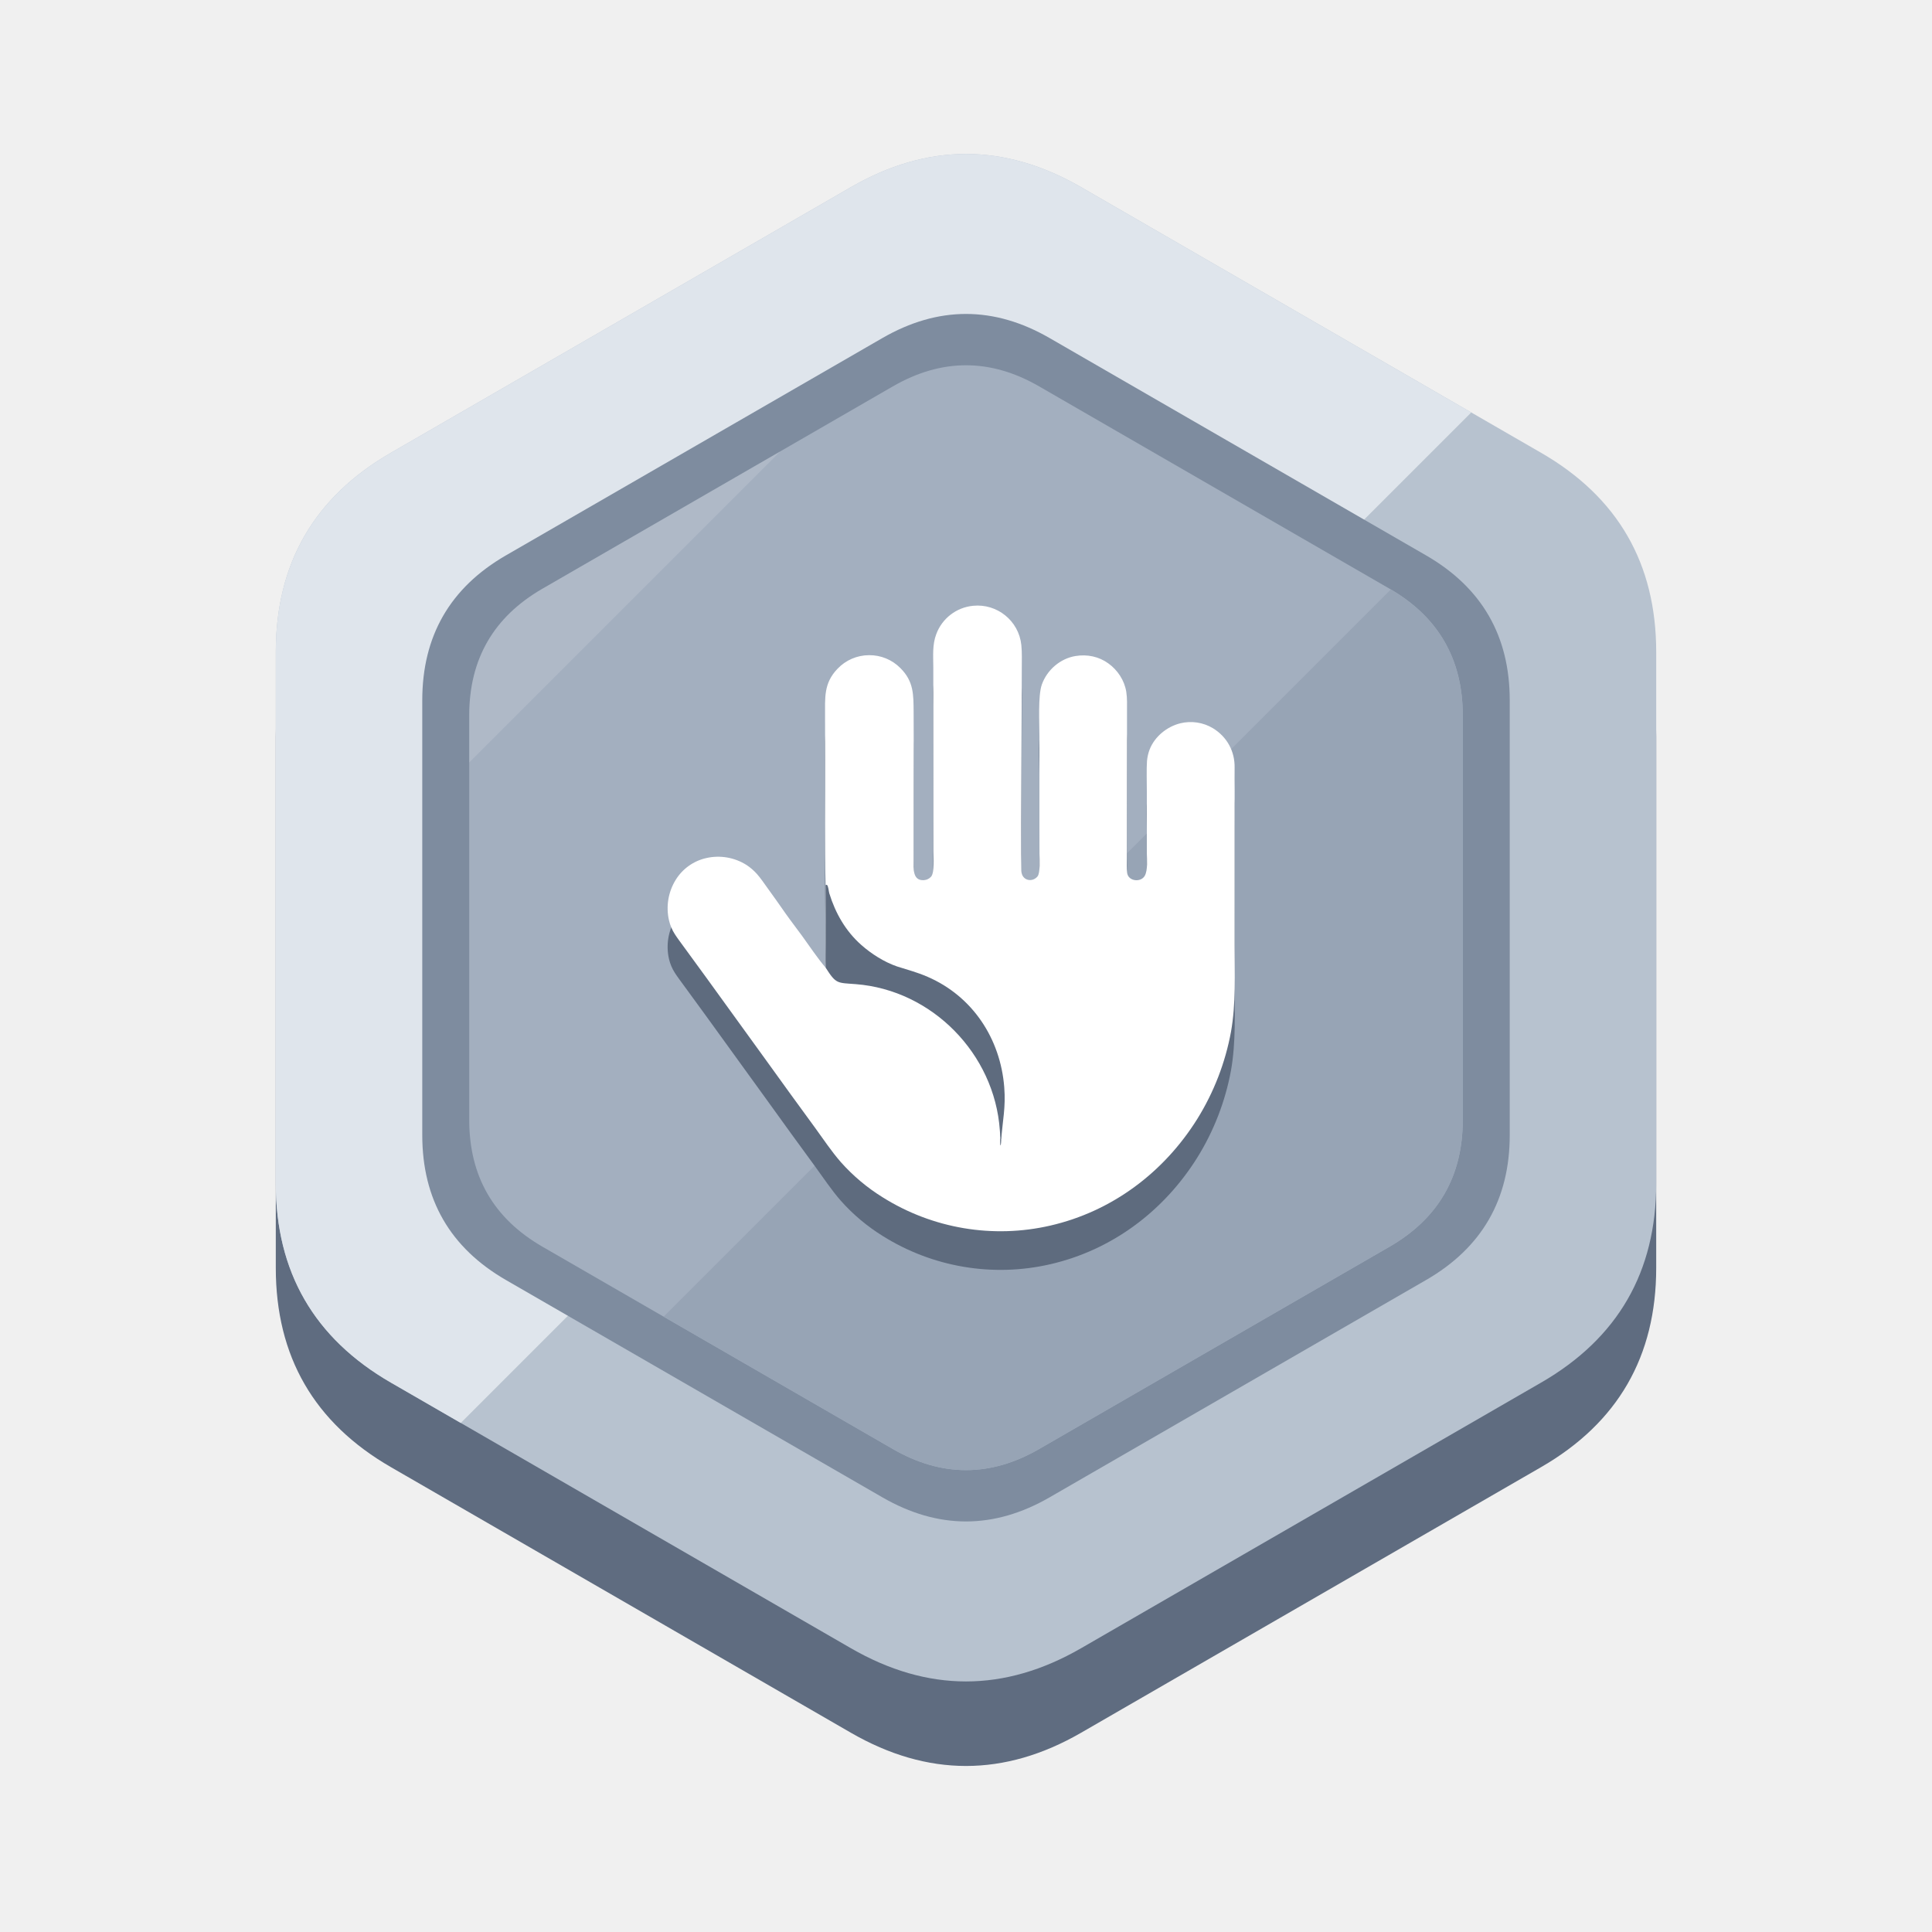
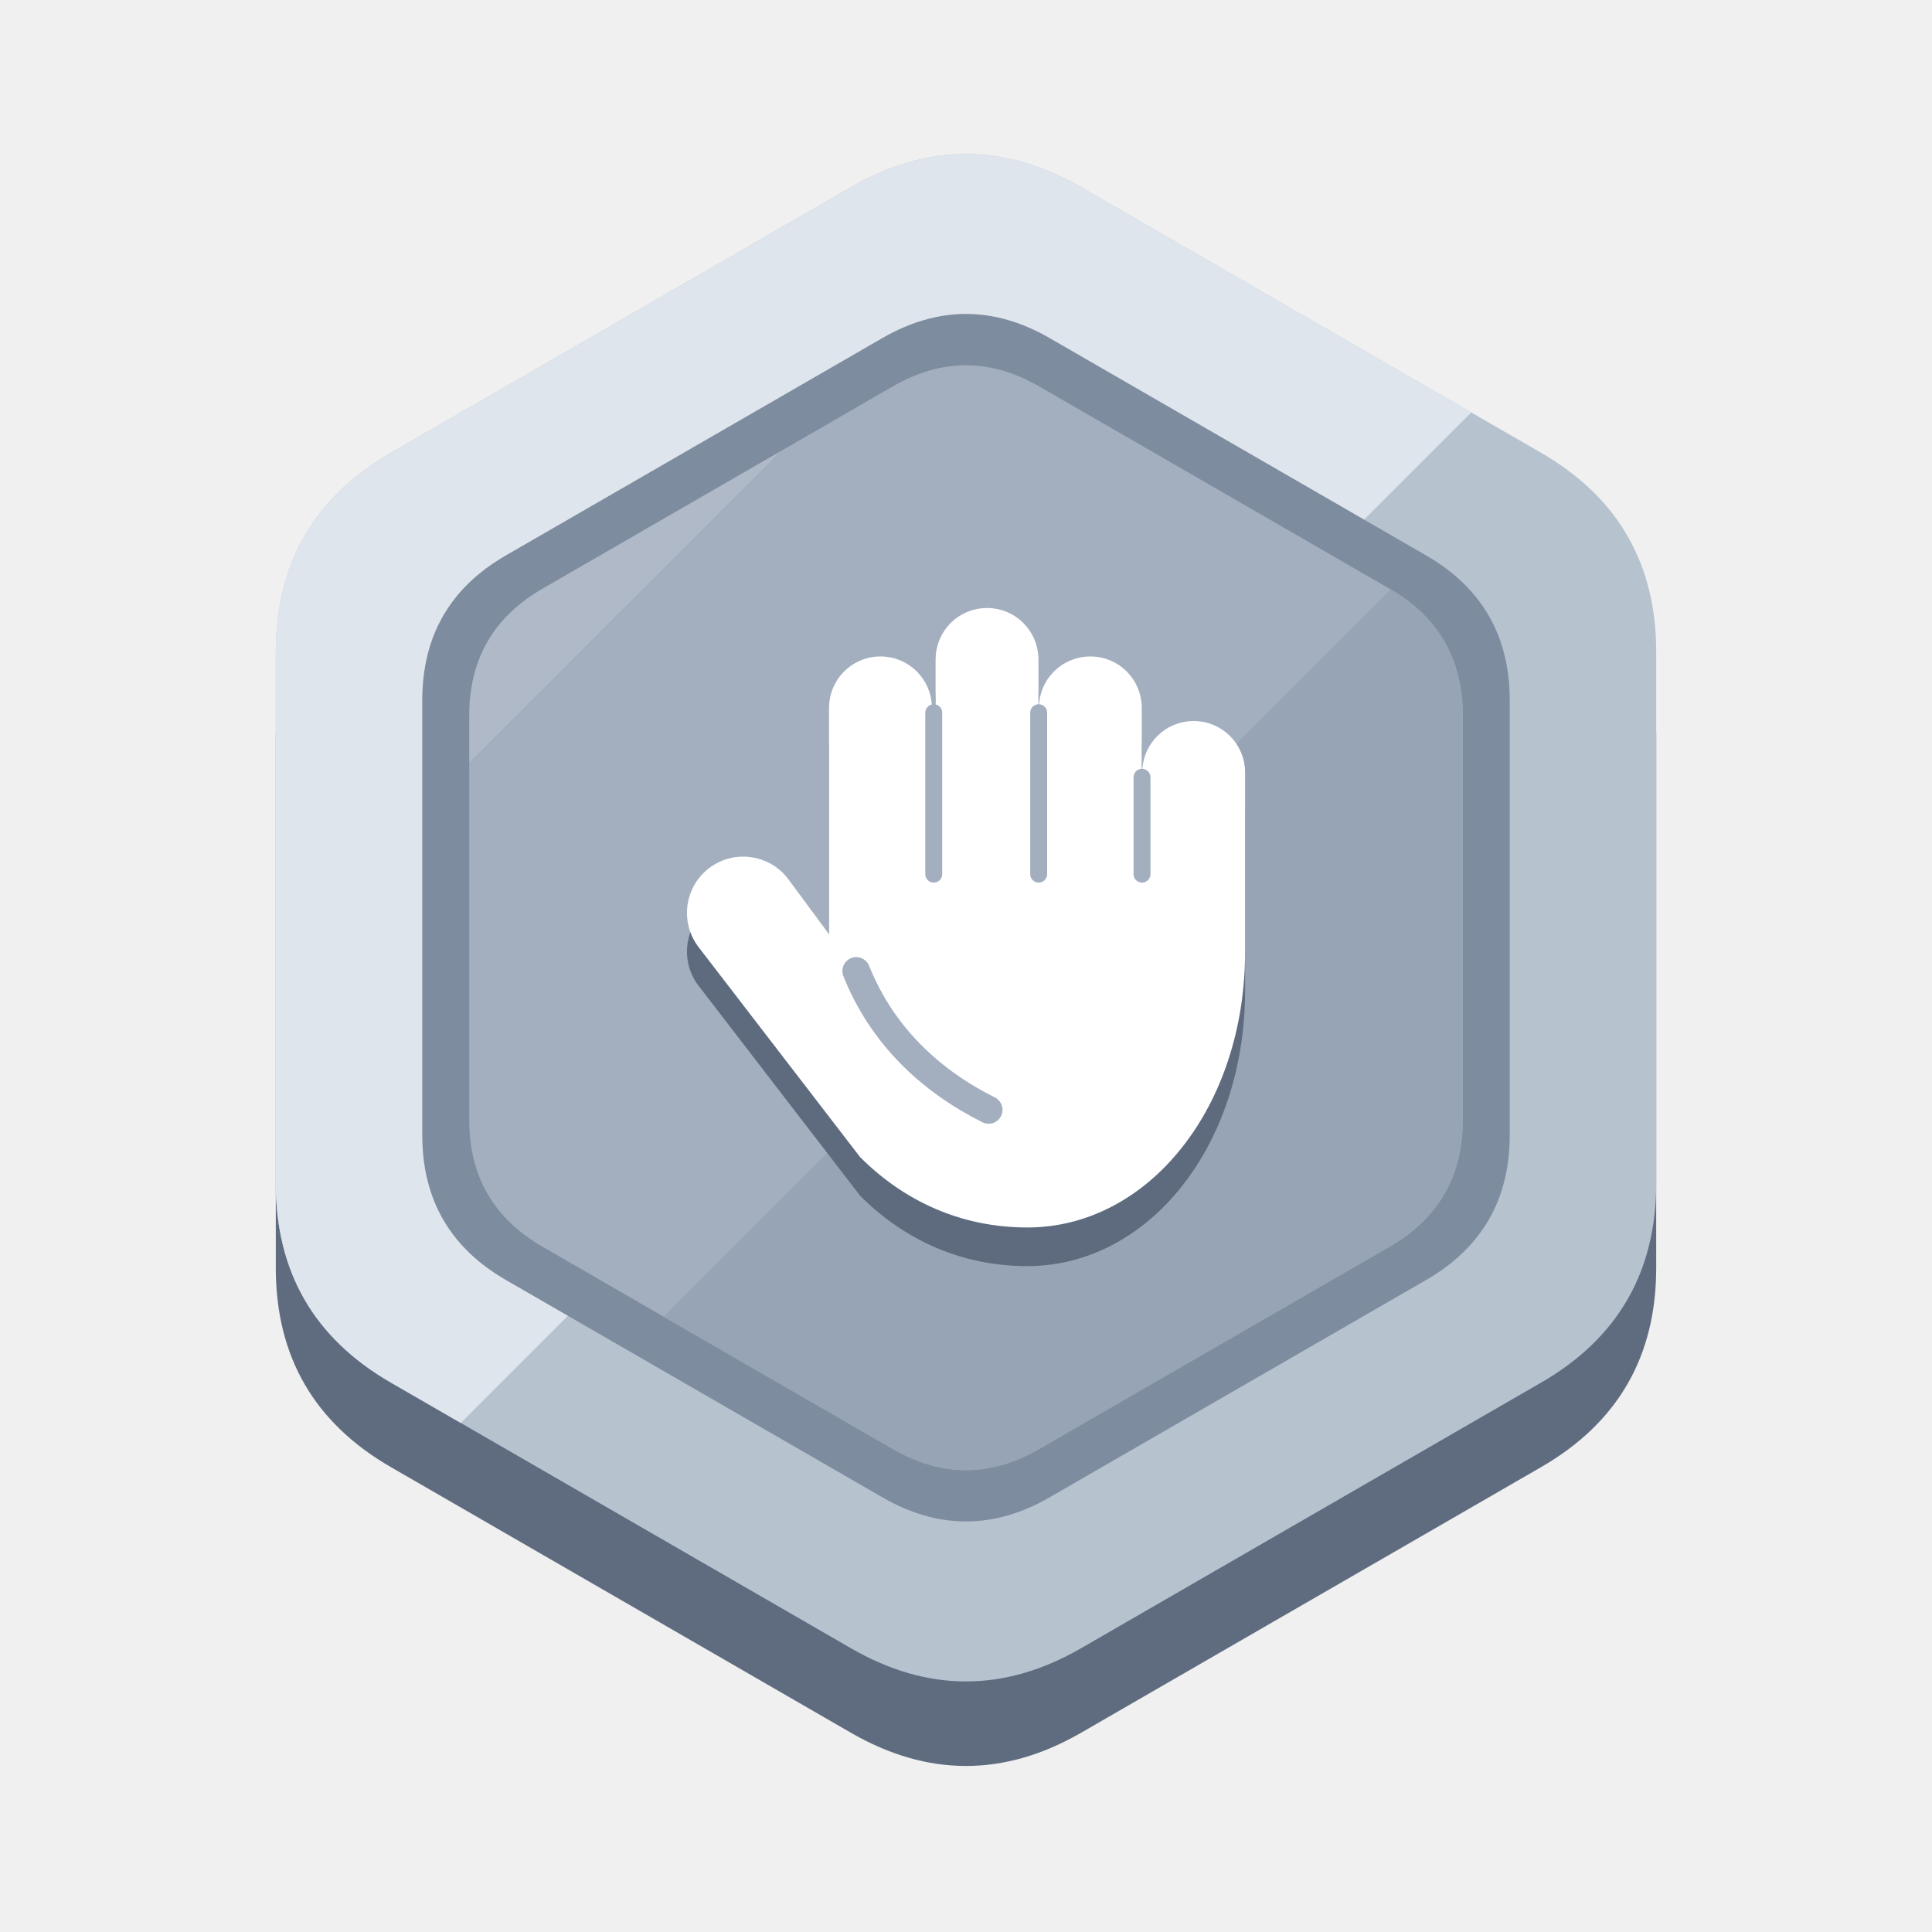
<svg xmlns="http://www.w3.org/2000/svg" viewBox="0 0 160 160" width="160" height="160">
  <defs>
    <clipPath id="A-motricite-argent-o">
      <path d="M70.47 15.50Q80.00 10.00 89.53 15.50L127.63 37.50Q137.16 43.00 137.16 54.00L137.16 98.00Q137.16 109.00 127.63 114.50L89.53 136.50Q80.00 142.00 70.47 136.50L32.37 114.50Q22.84 109.00 22.84 98.00L22.84 54.00Q22.84 43.00 32.37 37.50Z" />
    </clipPath>
    <clipPath id="A-motricite-argent-f">
      <path d="M73.94 32.00Q80.00 28.50 86.06 32.00L115.07 48.75Q121.14 52.25 121.14 59.25L121.14 92.75Q121.14 99.75 115.07 103.25L86.06 120.00Q80.00 123.50 73.94 120.00L44.93 103.25Q38.86 99.75 38.86 92.75L38.86 59.25Q38.86 52.25 44.93 48.75Z" />
    </clipPath>
  </defs>
  <g fill="#5F6C80" transform="translate(0 7)">
    <path d="M70.47 15.50Q80.00 10.00 89.53 15.50L127.63 37.50Q137.16 43.00 137.16 54.00L137.16 98.00Q137.16 109.00 127.63 114.50L89.53 136.50Q80.00 142.00 70.47 136.50L32.37 114.50Q22.84 109.00 22.84 98.00L22.84 54.00Q22.84 43.00 32.37 37.50Z" />
  </g>
  <g fill="#B7C2CF">
    <path d="M70.47 15.50Q80.00 10.00 89.53 15.50L127.63 37.50Q137.16 43.00 137.16 54.00L137.16 98.00Q137.16 109.00 127.63 114.50L89.53 136.50Q80.00 142.00 70.47 136.50L32.37 114.50Q22.84 109.00 22.84 98.00L22.84 54.00Q22.84 43.00 32.37 37.50Z" />
  </g>
  <g fill="#DFE5EC" clip-path="url(#A-motricite-argent-o)">
    <polygon points="480,-324 -320,476 -320,-324" />
  </g>
  <g fill="#7E8C9F">
    <path d="M73.07 28.00Q80.00 24.00 86.93 28.00L118.11 46.00Q125.03 50.00 125.03 58.00L125.03 94.00Q125.03 102.00 118.11 106.00L86.93 124.00Q80.00 128.00 73.07 124.00L41.89 106.00Q34.97 102.00 34.97 94.00L34.97 58.00Q34.97 50.00 41.89 46.00Z" />
  </g>
  <g fill="#A3AFBF">
    <path d="M73.94 32.00Q80.00 28.50 86.06 32.00L115.07 48.75Q121.14 52.25 121.14 59.25L121.14 92.75Q121.14 99.75 115.07 103.25L86.06 120.00Q80.00 123.50 73.94 120.00L44.93 103.25Q38.86 99.75 38.86 92.75L38.86 59.25Q38.86 52.25 44.93 48.75Z" />
  </g>
  <g fill="#97A4B5" clip-path="url(#A-motricite-argent-f)">
    <polygon points="480,-316 -320,484 480,476" />
  </g>
  <g fill="#FFFFFF" fill-opacity="0.13" clip-path="url(#A-motricite-argent-f)">
    <polygon points="20,70 74,16 86,16 20,82" />
  </g>
-   <g fill="#5E6B7E" transform="translate(47 46.2) scale(0.0645)">
-     <path d="M331.31 469.708C330.176 417.435 330.982 362.938 330.773 310.494L330.656 253.359C330.793 229.183 328.603 210.909 346.592 192.078C357.116 180.947 371.743 174.617 387.062 174.565C402.122 174.364 416.618 180.286 427.23 190.975C444.673 208.242 444.202 225.27 444.378 247.809L444.488 290.398L444.442 438.009C444.433 447.843 442.602 464.344 457.571 463.425C461.135 463.216 464.467 461.593 466.831 458.918C471.396 453.657 469.837 433.473 469.816 426.096L469.742 379.921L469.66 221.699C469.718 211.136 469.715 200.573 469.651 190.009C469.597 175.351 468.257 161.198 473.473 147.485C480.968 127.31 499.334 113.194 520.758 111.14C551.481 108.041 579.441 130.335 582.682 161.576C583.671 171.104 583.251 182.02 583.251 191.697L583.092 239.505L582.474 390.338L582.467 429.961C582.471 436.668 582.648 444.307 582.735 451.24C582.895 463.868 596.431 466.941 603.368 458.745C607.219 454.195 605.987 436.487 605.948 429.44L605.906 394.859L605.912 278.536C605.913 261.537 603.918 226.642 609.005 212.262C615.628 193.539 632.603 178.853 652.25 175.648C667.23 173.205 682.046 176.205 694.419 185.124C706.392 193.752 715.135 207.021 717.427 221.683C718.74 230.076 718.339 238.879 718.348 247.358L718.348 283.355L718.211 406.196L718.144 434.947C718.11 441.264 717.712 448.126 718.586 454.304C720.104 465.029 736.37 466.731 741.254 457.64C745.211 450.275 743.824 437.177 743.81 428.582L743.819 349.188C743.833 339.47 743.266 319.355 744.037 310.308C744.47 305.359 745.581 300.494 747.339 295.848C753.742 279.17 769.554 266.27 786.843 262.006C801.087 258.541 816.123 260.819 828.701 268.348C846.947 279.498 856.99 298.281 856.516 319.278C856.307 328.516 856.565 338.06 856.559 347.335L856.541 414.362L856.525 546.932C856.516 583.713 858.328 621.985 851.859 658.193C844.546 697.829 829.878 735.745 808.614 769.984C765.684 838.698 699.193 888.697 619.888 906.945C546.179 923.926 468.743 910.869 404.677 870.658C384.682 858.281 366.587 843.069 350.958 825.498C338.629 811.354 328.655 796.165 317.631 781.075C297.07 753.03 276.65 724.881 256.372 696.631L177.551 587.714L149.745 549.599C146.012 544.415 141.261 538.23 137.891 532.972C134.302 527.429 131.712 521.299 130.239 514.861C126.224 497.127 129.326 478.526 138.879 463.055C147.657 448.827 161.798 438.736 178.108 435.064C195.895 431.001 214.569 434.231 229.959 444.031C234.808 447.245 239.228 451.063 243.113 455.393C247.412 460.112 252.859 468.089 256.715 473.453C264.555 484.252 272.279 495.135 279.884 506.101C286.651 515.701 294.203 525.42 301.188 535.003C310.614 547.934 321.061 563.801 331.479 575.853C330.988 566.028 331.418 552.275 331.444 542.257C331.61 518.074 331.566 493.89 331.31 469.708Z" />
-     <path d="M331.31 469.708L332.986 469.373C335.046 471.156 335.271 477.653 336.098 480.329C343.988 505.845 356.983 528.737 377.195 546.628C390.133 558.08 406.583 568.529 423.072 574.217C437.146 578.738 448.518 581.54 462.387 587.549C520.146 612.577 555.805 666.958 560.734 729.212C562.817 755.522 558.606 771.758 556.837 796.93C555.736 795.191 555.963 794.366 555.537 792.287C555.554 789.651 555.229 786.987 555.047 784.373C548.235 686.474 468.125 604.494 370.015 596.937C346.105 595.096 344.923 596.985 331.479 575.853C330.988 566.028 331.418 552.275 331.444 542.257C331.61 518.074 331.566 493.89 331.31 469.708Z" />
-     <path d="M555.537 792.287C555.963 794.366 555.736 795.191 556.837 796.93C556.761 797.91 556.644 803.755 555.862 804.043L555.791 803.988C555.337 802.908 555.471 793.935 555.537 792.287Z" />
+   <g fill="#5E6B7E" transform="translate(48.717 47.248) scale(2.674)">
+     <path d="M7.7 13.2V5.45A1.35 1.35 0 0 1 10.4 5.45V10.6A0.3 0.3 0 0 0 11.0 10.6V3.95A1.35 1.35 0 0 1 13.7 3.95V10.6A0.25 0.25 0 0 0 14.2 10.6V5.45A1.35 1.35 0 0 1 16.9 5.45V10.6A0.25 0.25 0 0 0 17.4 10.6V7.45A1.35 1.35 0 0 1 20.1 7.45V13C20.1 17.7 17.2 21.3 13.6 21.3C11.6 21.3 9.9 20.5 8.6 19.2L3.6 12.7A1.5 1.5 0 0 1 6.0 10.9L7.7 13.2Z" stroke="#5E6B7E" stroke-width="0.486" stroke-linejoin="round" />
  </g>
-   <g transform="translate(47 43) scale(0.0645)">
+   <g transform="translate(48.717 44.048) scale(2.674)">
    <g fill="#FFFFFF">
-       <path d="M331.31 469.708C330.176 417.435 330.982 362.938 330.773 310.494L330.656 253.359C330.793 229.183 328.603 210.909 346.592 192.078C357.116 180.947 371.743 174.617 387.062 174.565C402.122 174.364 416.618 180.286 427.23 190.975C444.673 208.242 444.202 225.27 444.378 247.809L444.488 290.398L444.442 438.009C444.433 447.843 442.602 464.344 457.571 463.425C461.135 463.216 464.467 461.593 466.831 458.918C471.396 453.657 469.837 433.473 469.816 426.096L469.742 379.921L469.66 221.699C469.718 211.136 469.715 200.573 469.651 190.009C469.597 175.351 468.257 161.198 473.473 147.485C480.968 127.31 499.334 113.194 520.758 111.14C551.481 108.041 579.441 130.335 582.682 161.576C583.671 171.104 583.251 182.02 583.251 191.697L583.092 239.505L582.474 390.338L582.467 429.961C582.471 436.668 582.648 444.307 582.735 451.24C582.895 463.868 596.431 466.941 603.368 458.745C607.219 454.195 605.987 436.487 605.948 429.44L605.906 394.859L605.912 278.536C605.913 261.537 603.918 226.642 609.005 212.262C615.628 193.539 632.603 178.853 652.25 175.648C667.23 173.205 682.046 176.205 694.419 185.124C706.392 193.752 715.135 207.021 717.427 221.683C718.74 230.076 718.339 238.879 718.348 247.358L718.348 283.355L718.211 406.196L718.144 434.947C718.11 441.264 717.712 448.126 718.586 454.304C720.104 465.029 736.37 466.731 741.254 457.64C745.211 450.275 743.824 437.177 743.81 428.582L743.819 349.188C743.833 339.47 743.266 319.355 744.037 310.308C744.47 305.359 745.581 300.494 747.339 295.848C753.742 279.17 769.554 266.27 786.843 262.006C801.087 258.541 816.123 260.819 828.701 268.348C846.947 279.498 856.99 298.281 856.516 319.278C856.307 328.516 856.565 338.06 856.559 347.335L856.541 414.362L856.525 546.932C856.516 583.713 858.328 621.985 851.859 658.193C844.546 697.829 829.878 735.745 808.614 769.984C765.684 838.698 699.193 888.697 619.888 906.945C546.179 923.926 468.743 910.869 404.677 870.658C384.682 858.281 366.587 843.069 350.958 825.498C338.629 811.354 328.655 796.165 317.631 781.075C297.07 753.03 276.65 724.881 256.372 696.631L177.551 587.714L149.745 549.599C146.012 544.415 141.261 538.23 137.891 532.972C134.302 527.429 131.712 521.299 130.239 514.861C126.224 497.127 129.326 478.526 138.879 463.055C147.657 448.827 161.798 438.736 178.108 435.064C195.895 431.001 214.569 434.231 229.959 444.031C234.808 447.245 239.228 451.063 243.113 455.393C247.412 460.112 252.859 468.089 256.715 473.453C264.555 484.252 272.279 495.135 279.884 506.101C286.651 515.701 294.203 525.42 301.188 535.003C310.614 547.934 321.061 563.801 331.479 575.853C330.988 566.028 331.418 552.275 331.444 542.257C331.61 518.074 331.566 493.89 331.31 469.708Z" />
+       <path d="M7.7 13.2V5.45A1.35 1.35 0 0 1 10.4 5.45V10.6A0.3 0.3 0 0 0 11.0 10.6V3.95A1.35 1.35 0 0 1 13.7 3.95V10.6A0.25 0.25 0 0 0 14.2 10.6V5.45A1.35 1.35 0 0 1 16.9 5.45V10.6A0.25 0.25 0 0 0 17.4 10.6V7.45A1.35 1.35 0 0 1 20.1 7.45V13C20.1 17.7 17.2 21.3 13.6 21.3C11.6 21.3 9.9 20.5 8.6 19.2L3.6 12.7A1.5 1.5 0 0 1 6.0 10.9L7.7 13.2Z" stroke="#FFFFFF" stroke-width="0.486" stroke-linejoin="round" />
    </g>
-     <path fill="#5E6B7E" d="M331.31 469.708L332.986 469.373C335.046 471.156 335.271 477.653 336.098 480.329C343.988 505.845 356.983 528.737 377.195 546.628C390.133 558.08 406.583 568.529 423.072 574.217C437.146 578.738 448.518 581.54 462.387 587.549C520.146 612.577 555.805 666.958 560.734 729.212C562.817 755.522 558.606 771.758 556.837 796.93C555.736 795.191 555.963 794.366 555.537 792.287C555.554 789.651 555.229 786.987 555.047 784.373C548.235 686.474 468.125 604.494 370.015 596.937C346.105 595.096 344.923 596.985 331.479 575.853C330.988 566.028 331.418 552.275 331.444 542.257C331.61 518.074 331.566 493.89 331.31 469.708Z" />
-     <path fill="#5E6B7E" d="M555.537 792.287C555.963 794.366 555.736 795.191 556.837 796.93C556.761 797.91 556.644 803.755 555.862 804.043L555.791 803.988C555.337 802.908 555.471 793.935 555.537 792.287Z" />
+     <path d="M10.7 5.6V10.6" fill="none" stroke="#A3AFBF" stroke-width="0.524" stroke-linecap="round" stroke-linejoin="round" />
+     <path d="M13.95 5.6V10.6" fill="none" stroke="#A3AFBF" stroke-width="0.524" stroke-linecap="round" stroke-linejoin="round" />
+     <path d="M17.15 7.6V10.6" fill="none" stroke="#A3AFBF" stroke-width="0.524" stroke-linecap="round" stroke-linejoin="round" />
+     <path d="M8.3 13.6C9.1 15.6 10.6 17.0 12.4 17.9" fill="none" stroke="#A3AFBF" stroke-width="0.86" stroke-linecap="round" stroke-linejoin="round" />
  </g>
</svg>
